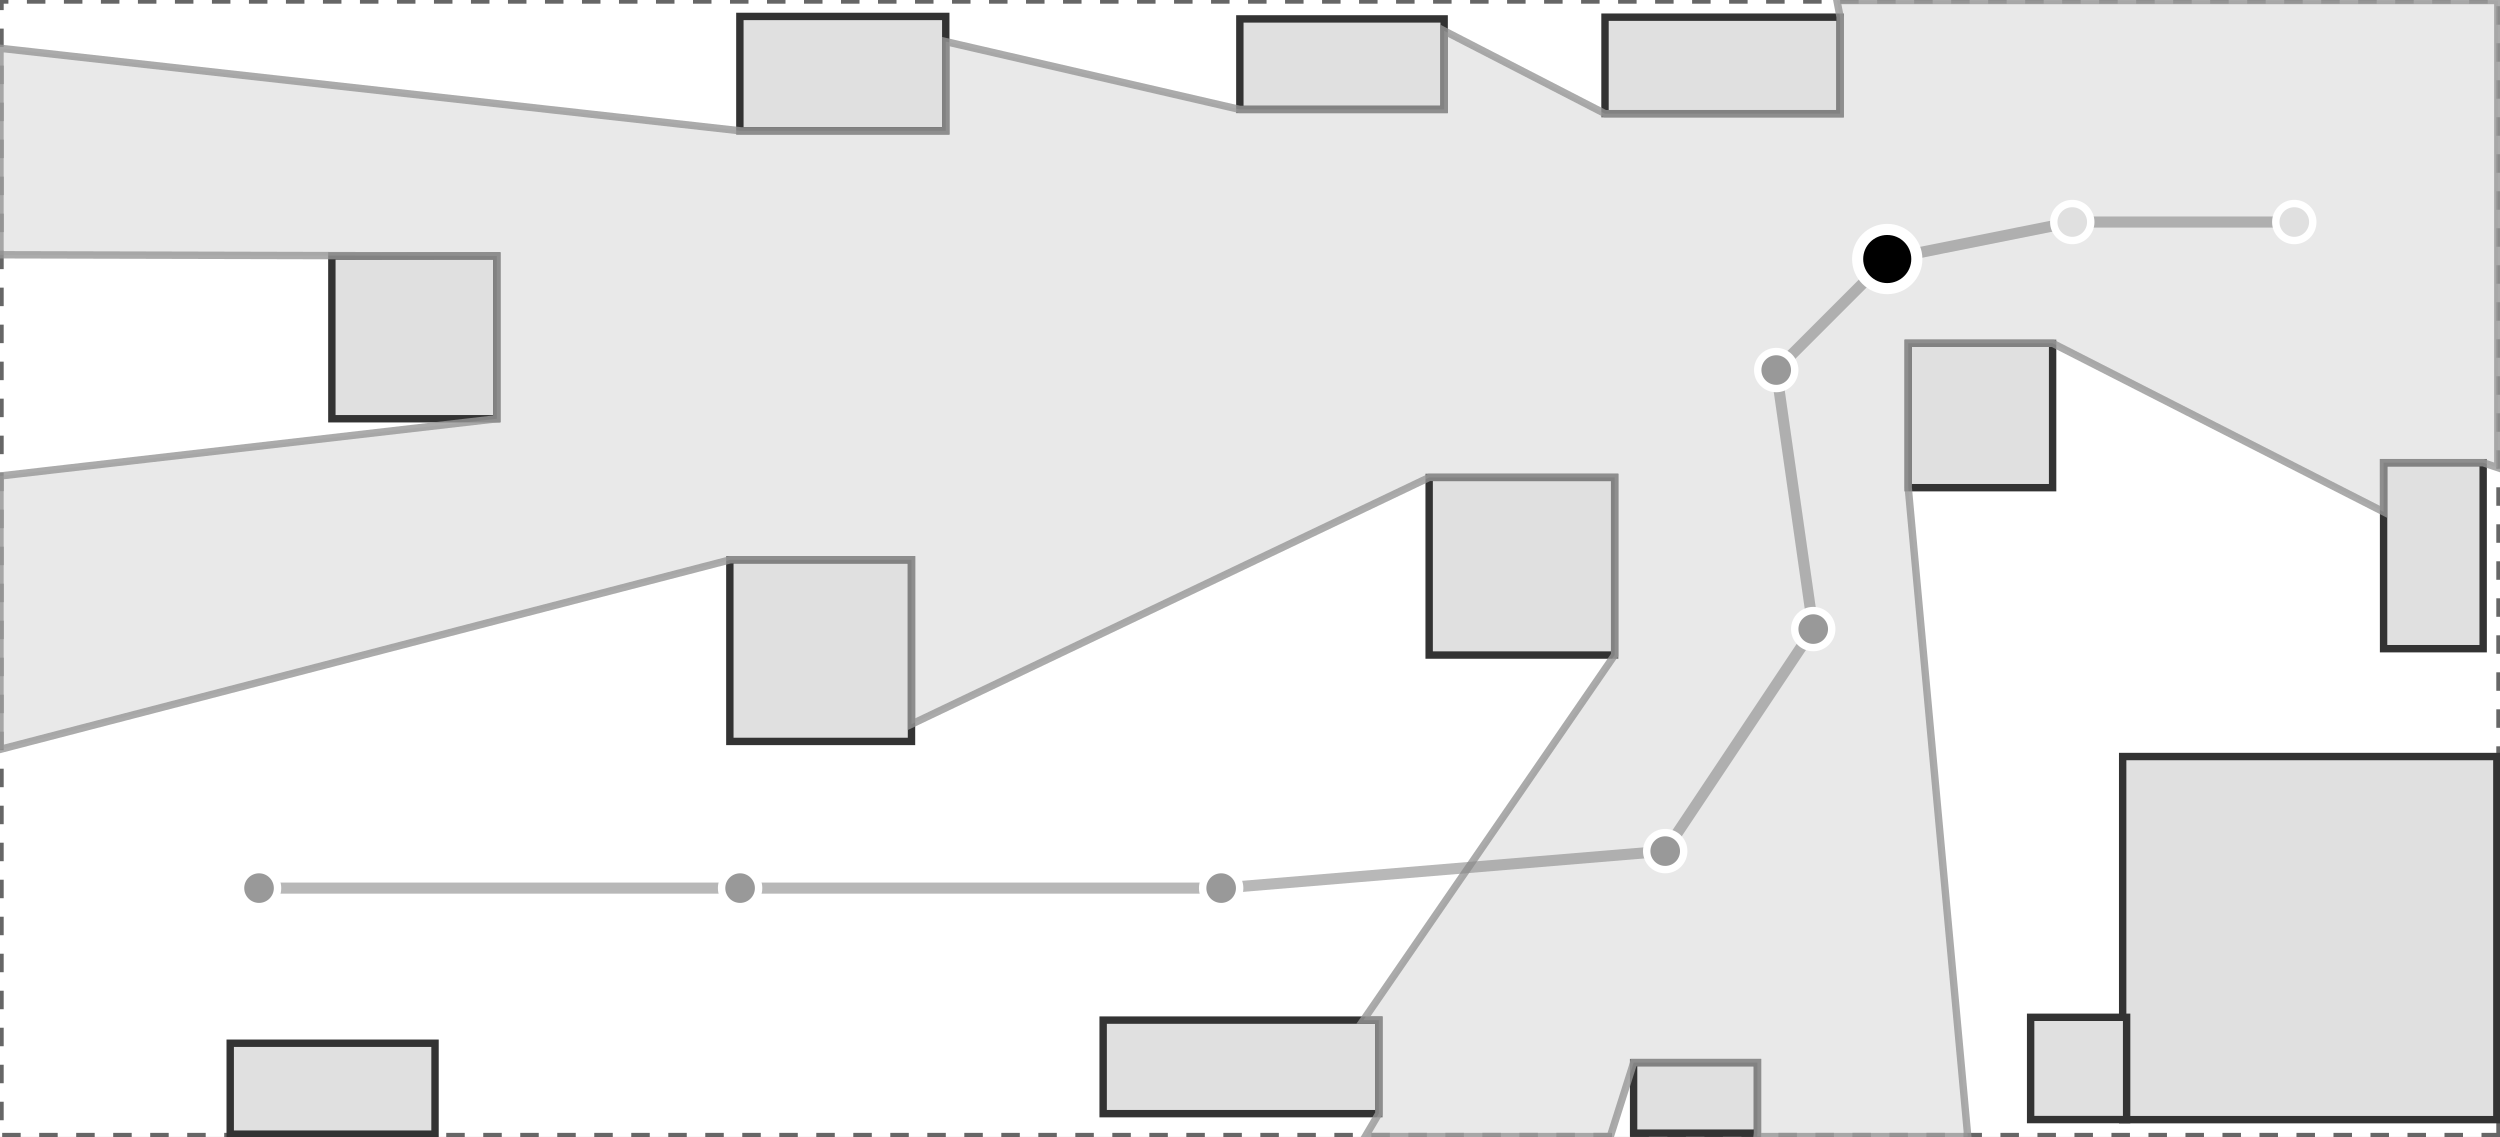
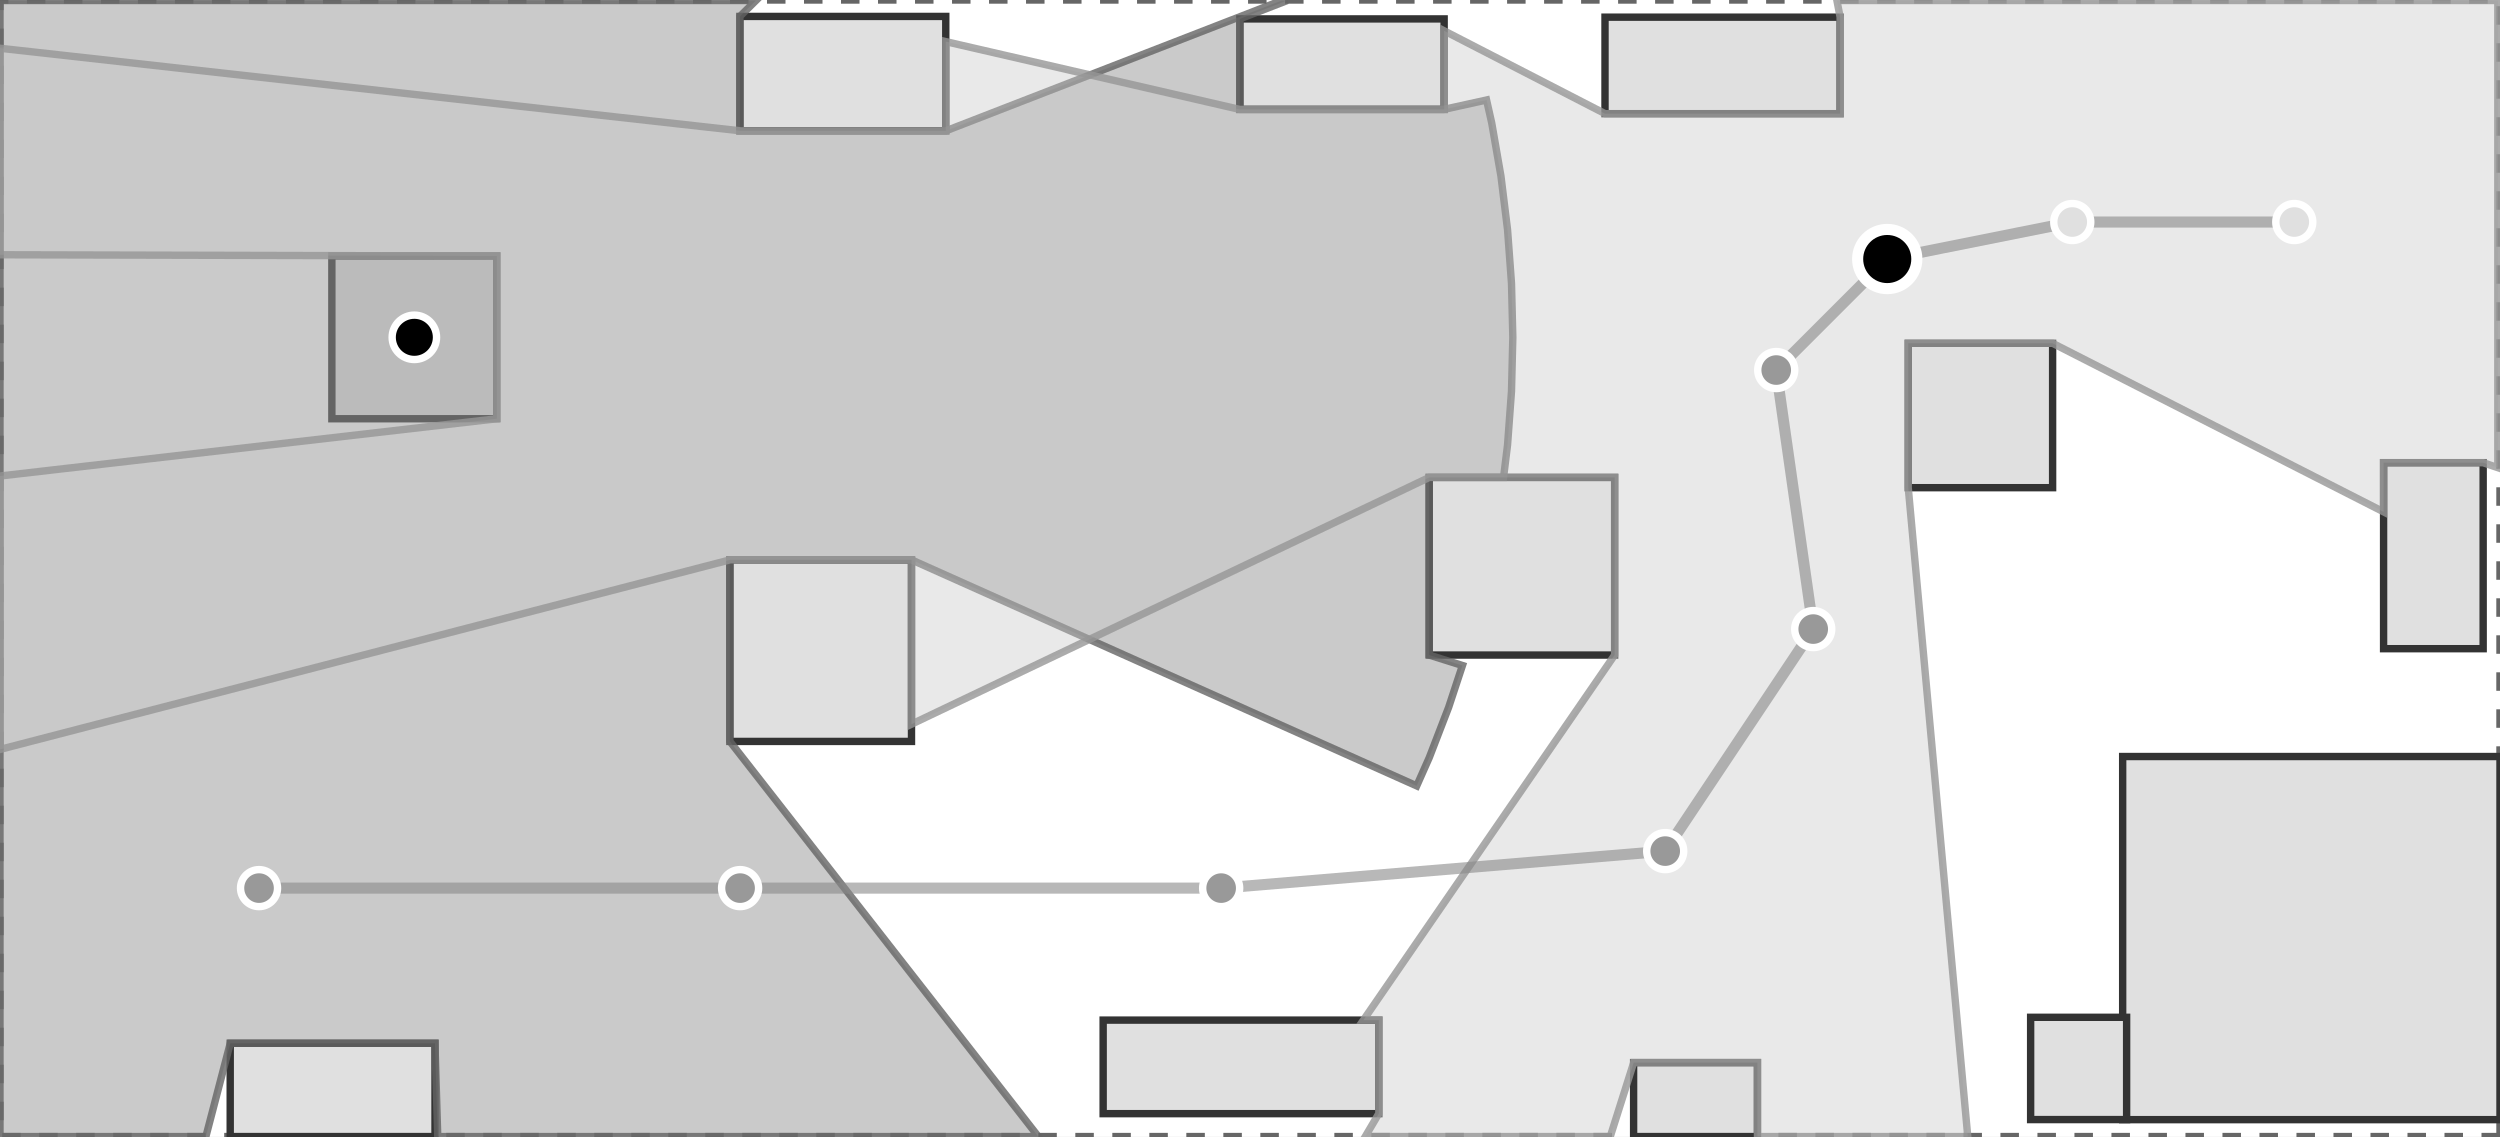
<svg xmlns="http://www.w3.org/2000/svg" baseProfile="full" height="307.14px" version="1.1" viewBox="0 0 675.59 307.14" width="675.59px">
  <defs />
  <rect fill="white" height="307.14" width="675.59" x="0" y="0" />
  <polygon fill="none" points="675.59,307.14 0.0,307.14 0.0,0.0 675.59,0.0 675.59,307.14" stroke="#666666" stroke-dasharray="5,5" stroke-width="2" />
  <polygon fill="#e0e0e0" points="134.26,113.16 89.68,113.16 89.68,69.15 134.26,69.15 134.26,113.16" stroke="#333333" stroke-width="2" />
  <polygon fill="#e0e0e0" points="255.58,35.37 199.94,35.37 199.94,4.44 255.58,4.44 255.58,35.37 255.58,35.37" stroke="#333333" stroke-width="2" />
  <polygon fill="#e0e0e0" points="390.26,29.58 335.05,29.58 335.05,5.11 390.26,5.11 390.26,29.58" stroke="#333333" stroke-width="2" />
  <polygon fill="#e0e0e0" points="497.27,30.72 433.73,30.72 433.73,4.64 497.27,4.64 497.27,30.72" stroke="#333333" stroke-width="2" />
  <polygon fill="#e0e0e0" points="554.69,131.79 515.67,131.79 515.67,92.77 554.69,92.77 554.69,131.79" stroke="#333333" stroke-width="2" />
  <polygon fill="#e0e0e0" points="671.04,175.3 644.13,175.3 644.13,125.03 671.04,125.03 671.04,175.3" stroke="#333333" stroke-width="2" />
  <polygon fill="#e0e0e0" points="246.32,200.36 197.23,200.36 197.23,151.27 246.32,151.27 246.32,200.36" stroke="#333333" stroke-width="2" />
  <polygon fill="#e0e0e0" points="436.34,177.02 386.21,177.02 386.21,129.01 436.34,129.01 436.34,177.02" stroke="#333333" stroke-width="2" />
-   <polygon fill="#e0e0e0" points="674.74,302.57 573.62,302.57 573.62,204.44 674.74,204.44 674.74,302.57" stroke="#333333" stroke-width="2" />
+   <polygon fill="#e0e0e0" points="675.59,302.57 573.62,302.57 573.62,204.44 675.59,204.44 675.59,302.57" stroke="#333333" stroke-width="2" />
  <polygon fill="#e0e0e0" points="574.69,302.55 548.75,302.55 548.75,274.91 574.69,274.91 574.69,302.55" stroke="#333333" stroke-width="2" />
-   <polygon fill="#e0e0e0" points="474.93,306.22 441.46,306.22 441.46,287.15 474.93,287.15 474.93,306.22 474.93,306.22" stroke="#333333" stroke-width="2" />
+   <polygon fill="#e0e0e0" points="474.93,307.14 441.46,307.14 441.46,287.15 474.93,287.15 474.93,307.14 474.93,307.14" stroke="#333333" stroke-width="2" />
  <polygon fill="#e0e0e0" points="372.62,300.95 298.11,300.95 298.11,275.67 372.62,275.67 372.62,300.95 372.62,300.95" stroke="#333333" stroke-width="2" />
-   <polygon fill="#e0e0e0" points="117.56,306.49 62.21,306.49 62.21,281.92 117.56,281.92 117.56,306.49" stroke="#333333" stroke-width="2" />
-   <polygon fill="rgb(200, 200, 200)" fill-opacity="0.4" points="134.26,108.544 134.26,108.582 134.26,108.62 134.26,113.122 134.26,113.16 -2.6151489227085966e-14,128.634 -4.767489347954724e-15,202.464 -1.8293666237817808e-14,202.518 197.358,151.27 246.226,151.27 246.32,151.27 246.32,151.299 246.32,179.869 246.32,179.9 246.32,179.931 246.32,192.574 246.32,192.606 246.32,192.638 246.32,194.756 246.32,194.789 246.32,194.821 246.32,195.662 246.32,195.695 386.242,129.01 390.61,129.01 390.64,129.01 390.67,129.01 398.238,129.01 398.266,129.01 398.293,129.01 400.697,129.01 400.723,129.01 400.75,129.01 412.055,129.01 412.077,129.01 412.099,129.01 436.325,129.01 436.34,129.01 436.34,129.022 436.34,133.668 436.34,133.681 436.34,133.694 436.34,141.483 436.34,141.498 436.34,141.512 436.34,150.27 436.34,150.286 436.34,150.302 436.34,176.997 368.441,275.67 368.471,275.67 372.59,275.67 372.62,275.67 372.62,275.715 372.62,300.897 368.938,307.14 368.97,307.14 435.124,307.14 435.15,307.14 441.484,287.15 446.97,287.15 446.993,287.15 447.017,287.15 474.908,287.15 474.93,287.15 474.93,287.288 474.93,306.057 474.93,306.22 474.818,307.14 531.737,307.14 531.761,307.14 515.67,131.722 515.67,104.048 515.67,104.027 515.67,104.006 515.67,99.999 515.67,99.983 515.67,99.967 515.67,92.78 515.67,92.77 515.672,92.77 516.226,92.77 516.229,92.77 516.231,92.77 516.332,92.77 516.334,92.77 516.337,92.77 517.186,92.77 517.188,92.77 517.191,92.77 520.772,92.77 520.775,92.77 520.778,92.77 525.84,92.77 525.843,92.77 525.847,92.77 525.896,92.77 525.9,92.77 525.903,92.77 526.126,92.77 526.129,92.77 526.132,92.77 526.465,92.77 526.469,92.77 526.472,92.77 537.896,92.77 537.902,92.77 537.908,92.77 538.998,92.77 539.004,92.77 539.01,92.77 544.816,92.77 544.823,92.77 544.831,92.77 554.679,92.77 554.69,92.77 644.13,138.324 644.13,125.046 644.13,125.03 644.168,125.03 670.987,125.03 675.0,126.383 675.0,126.365 675.0,0.269 675.0,0.249 675.0,0.23 675.0,0.159 675.0,0.14 674.954,0.14 496.401,0.14 497.27,4.64 497.27,4.675 497.27,30.707 497.27,30.72 497.266,30.72 464.173,30.72 464.163,30.72 464.154,30.72 437.535,30.72 437.518,30.72 437.5,30.72 433.749,30.72 390.26,8.332 390.26,8.348 390.26,25.574 390.26,25.588 390.26,25.601 390.26,29.567 390.26,29.58 390.22,29.58 353.206,29.58 353.141,29.58 353.076,29.58 335.13,29.58 335.05,29.58 255.58,11.246 255.58,16.178 255.58,16.205 255.58,16.231 255.58,35.054 255.58,35.08 255.58,35.106 255.58,35.124 255.58,35.149 255.58,35.175 255.58,35.344 255.58,35.37 255.389,35.37 200.221,35.37 -1.780640561507587e-14,13.039 -4.9642327046077676e-14,13.091 3.5672592280665465e-14,68.795 4.8660431486826306e-14,68.846 134.26,69.188 134.26,69.203 134.26,69.24 134.26,69.278" stroke="rgb(150, 150, 150)" stroke-opacity="0.8" stroke-width="2" />
+   <polygon fill="#e0e0e0" points="117.56,307.14 62.21,307.14 62.21,281.92 117.56,281.92 117.56,307.14" stroke="#333333" stroke-width="2" />
+   <polygon fill="rgb(150, 150, 150)" fill-opacity="0.5" points="62.227,281.921 68.0,281.921 68.023,281.921 68.039,281.921 116.891,281.921 116.906,281.921 116.93,281.921 117.539,281.921 118.297,307.14 118.32,307.14 280.562,307.14 280.594,307.14 197.227,200.335 197.227,187.273 197.227,187.249 197.227,187.234 197.227,175.687 197.227,175.671 197.227,175.656 197.227,160.468 197.227,160.46 197.227,160.445 197.227,159.796 197.227,159.781 197.227,159.765 197.227,151.523 197.227,151.507 197.227,151.499 197.227,151.281 197.227,151.273 197.25,151.273 203.656,151.273 203.68,151.273 203.695,151.273 212.969,151.273 212.992,151.273 213.008,151.273 213.016,151.273 213.031,151.273 213.055,151.273 223.266,151.273 223.297,151.273 223.32,151.273 236.148,151.273 236.18,151.273 236.211,151.273 243.203,151.273 243.242,151.273 243.273,151.273 243.523,151.273 243.555,151.273 243.586,151.273 246.281,151.273 382.844,212.374 386.227,204.757 391.469,191.163 395.203,179.843 386.211,177.023 386.211,176.992 386.211,163.781 386.211,163.749 386.211,163.718 386.211,158.484 386.211,158.452 386.211,158.421 386.211,146.304 386.211,146.273 386.211,146.249 386.211,134.546 386.211,134.515 386.211,134.492 386.211,132.46 386.211,132.429 386.211,132.406 386.211,129.038 386.211,129.007 386.414,129.007 406.312,129.007 407.391,120.249 408.461,105.718 408.82,91.156 408.461,76.585 407.391,62.062 405.609,47.601 403.117,33.242 401.719,27.023 390.125,29.577 386.328,29.577 386.195,29.577 386.07,29.577 341.07,29.577 340.977,29.577 340.883,29.577 335.141,29.577 335.047,29.577 335.047,29.554 335.047,22.202 335.047,22.179 335.047,22.156 335.047,5.132 335.047,5.109 347.867,0.14 346.344,0.14 255.578,35.367 255.539,35.367 204.375,35.367 204.359,35.367 204.336,35.367 199.961,35.367 199.938,35.367 199.938,35.359 199.938,4.46 199.938,4.437 204.281,0.14 0.195,0.14 0.172,0.14 0.148,0.14 0.023,0.14 0.0,0.14 0.0,0.156 0.0,307.085 0.0,307.14 0.031,307.14 55.609,307.14 55.633,307.14" stroke="rgb(100, 100, 100)" stroke-opacity="0.8" stroke-width="2" />
+   <circle cx="111.97" cy="91.155" fill="#000000" r="6" stroke="white" stroke-width="2" />
+   <polygon fill="rgb(200, 200, 200)" fill-opacity="0.4" points="134.26,108.544 134.26,108.582 134.26,108.62 134.26,113.122 134.26,113.16 -2.6151489227085966e-14,128.634 -4.767489347954724e-15,202.464 -1.8293666237817808e-14,202.518 197.358,151.27 246.226,151.27 246.32,151.27 246.32,151.299 246.32,179.869 246.32,179.9 246.32,179.931 246.32,192.574 246.32,192.606 246.32,192.638 246.32,194.756 246.32,194.789 246.32,194.821 246.32,195.662 246.32,195.695 386.242,129.01 390.61,129.01 390.64,129.01 390.67,129.01 398.545,129.01 398.572,129.01 398.599,129.01 400.697,129.01 400.723,129.01 400.75,129.01 412.323,129.01 412.345,129.01 412.367,129.01 436.325,129.01 436.34,129.01 436.34,129.022 436.34,133.668 436.34,133.681 436.34,133.694 436.34,141.483 436.34,141.498 436.34,141.512 436.34,150.27 436.34,150.286 436.34,150.302 436.34,176.997 368.441,275.67 368.471,275.67 372.59,275.67 372.62,275.67 372.62,275.715 372.62,300.897 368.938,307.14 368.97,307.14 435.124,307.14 435.15,307.14 441.484,287.15 447.214,287.15 447.238,287.15 447.261,287.15 474.908,287.15 474.93,287.15 474.93,287.288 474.93,306.976 474.93,307.14 474.954,307.14 531.737,307.14 531.761,307.14 515.67,131.722 515.67,104.048 515.67,104.027 515.67,104.006 515.67,99.999 515.67,99.983 515.67,99.967 515.67,92.78 515.67,92.77 515.672,92.77 516.226,92.77 516.229,92.77 516.231,92.77 516.332,92.77 516.334,92.77 516.337,92.77 517.186,92.77 517.188,92.77 517.191,92.77 520.772,92.77 520.775,92.77 520.778,92.77 525.84,92.77 525.843,92.77 525.847,92.77 525.896,92.77 525.9,92.77 525.903,92.77 526.209,92.77 526.212,92.77 526.216,92.77 526.465,92.77 526.469,92.77 526.472,92.77 538.04,92.77 538.046,92.77 538.052,92.77 538.998,92.77 539.004,92.77 539.01,92.77 544.816,92.77 544.823,92.77 544.831,92.77 554.679,92.77 554.69,92.77 644.13,138.324 644.13,125.046 644.13,125.03 644.168,125.03 670.987,125.03 675.0,126.383 675.0,126.365 675.0,0.269 675.0,0.249 675.0,0.23 675.0,0.159 675.0,0.14 674.954,0.14 496.401,0.14 497.27,4.64 497.27,4.675 497.27,30.707 497.27,30.72 497.266,30.72 464.173,30.72 464.163,30.72 464.154,30.72 437.535,30.72 437.518,30.72 437.5,30.72 433.749,30.72 390.26,8.332 390.26,8.348 390.26,25.574 390.26,25.588 390.26,25.601 390.26,29.567 390.26,29.58 390.22,29.58 353.206,29.58 353.141,29.58 353.076,29.58 335.13,29.58 335.05,29.58 255.58,11.246 255.58,16.178 255.58,16.205 255.58,16.231 255.58,35.054 255.58,35.08 255.58,35.106 255.58,35.124 255.58,35.149 255.58,35.175 255.58,35.344 255.58,35.37 255.389,35.37 200.221,35.37 -1.780640561507587e-14,13.039 -4.9642327046077676e-14,13.091 3.5672592280665465e-14,68.795 4.8660431486826306e-14,68.846 134.26,69.188 134.26,69.203 134.26,69.24 134.26,69.278" stroke="rgb(150, 150, 150)" stroke-opacity="0.8" stroke-width="2" />
  <line opacity="0.6" stroke="#888888" stroke-width="3" x1="70" x2="200" y1="240.0" y2="240.0" />
  <line opacity="0.6" stroke="#888888" stroke-width="3" x1="200" x2="330" y1="240.0" y2="240.0" />
  <line opacity="0.6" stroke="#888888" stroke-width="3" x1="330" x2="450" y1="240.0" y2="230.0" />
  <line opacity="0.6" stroke="#888888" stroke-width="3" x1="450" x2="490" y1="230.0" y2="170.0" />
  <line opacity="0.6" stroke="#888888" stroke-width="3" x1="490" x2="480" y1="170.0" y2="100.0" />
  <line opacity="0.6" stroke="#888888" stroke-width="3" x1="480" x2="510" y1="100.0" y2="70.0" />
  <line opacity="0.6" stroke="#888888" stroke-width="3" x1="510" x2="560" y1="70.0" y2="60.0" />
  <line opacity="0.6" stroke="#888888" stroke-width="3" x1="560" x2="620" y1="60.0" y2="60.0" />
  <circle cx="70" cy="240.0" fill="#999999" r="5" stroke="white" stroke-width="2" />
  <circle cx="200" cy="240.0" fill="#999999" r="5" stroke="white" stroke-width="2" />
  <circle cx="330" cy="240.0" fill="#999999" r="5" stroke="white" stroke-width="2" />
  <circle cx="450" cy="230.0" fill="#999999" r="5" stroke="white" stroke-width="2" />
  <circle cx="490" cy="170.0" fill="#999999" r="5" stroke="white" stroke-width="2" />
  <circle cx="480" cy="100.0" fill="#999999" r="5" stroke="white" stroke-width="2" />
  <circle cx="510" cy="70.0" fill="#000000" r="8" stroke="white" stroke-width="3" />
  <circle cx="560" cy="60.0" fill="#E0E0E0" r="5" stroke="white" stroke-width="2" />
  <circle cx="620" cy="60.0" fill="#E0E0E0" r="5" stroke="white" stroke-width="2" />
</svg>
